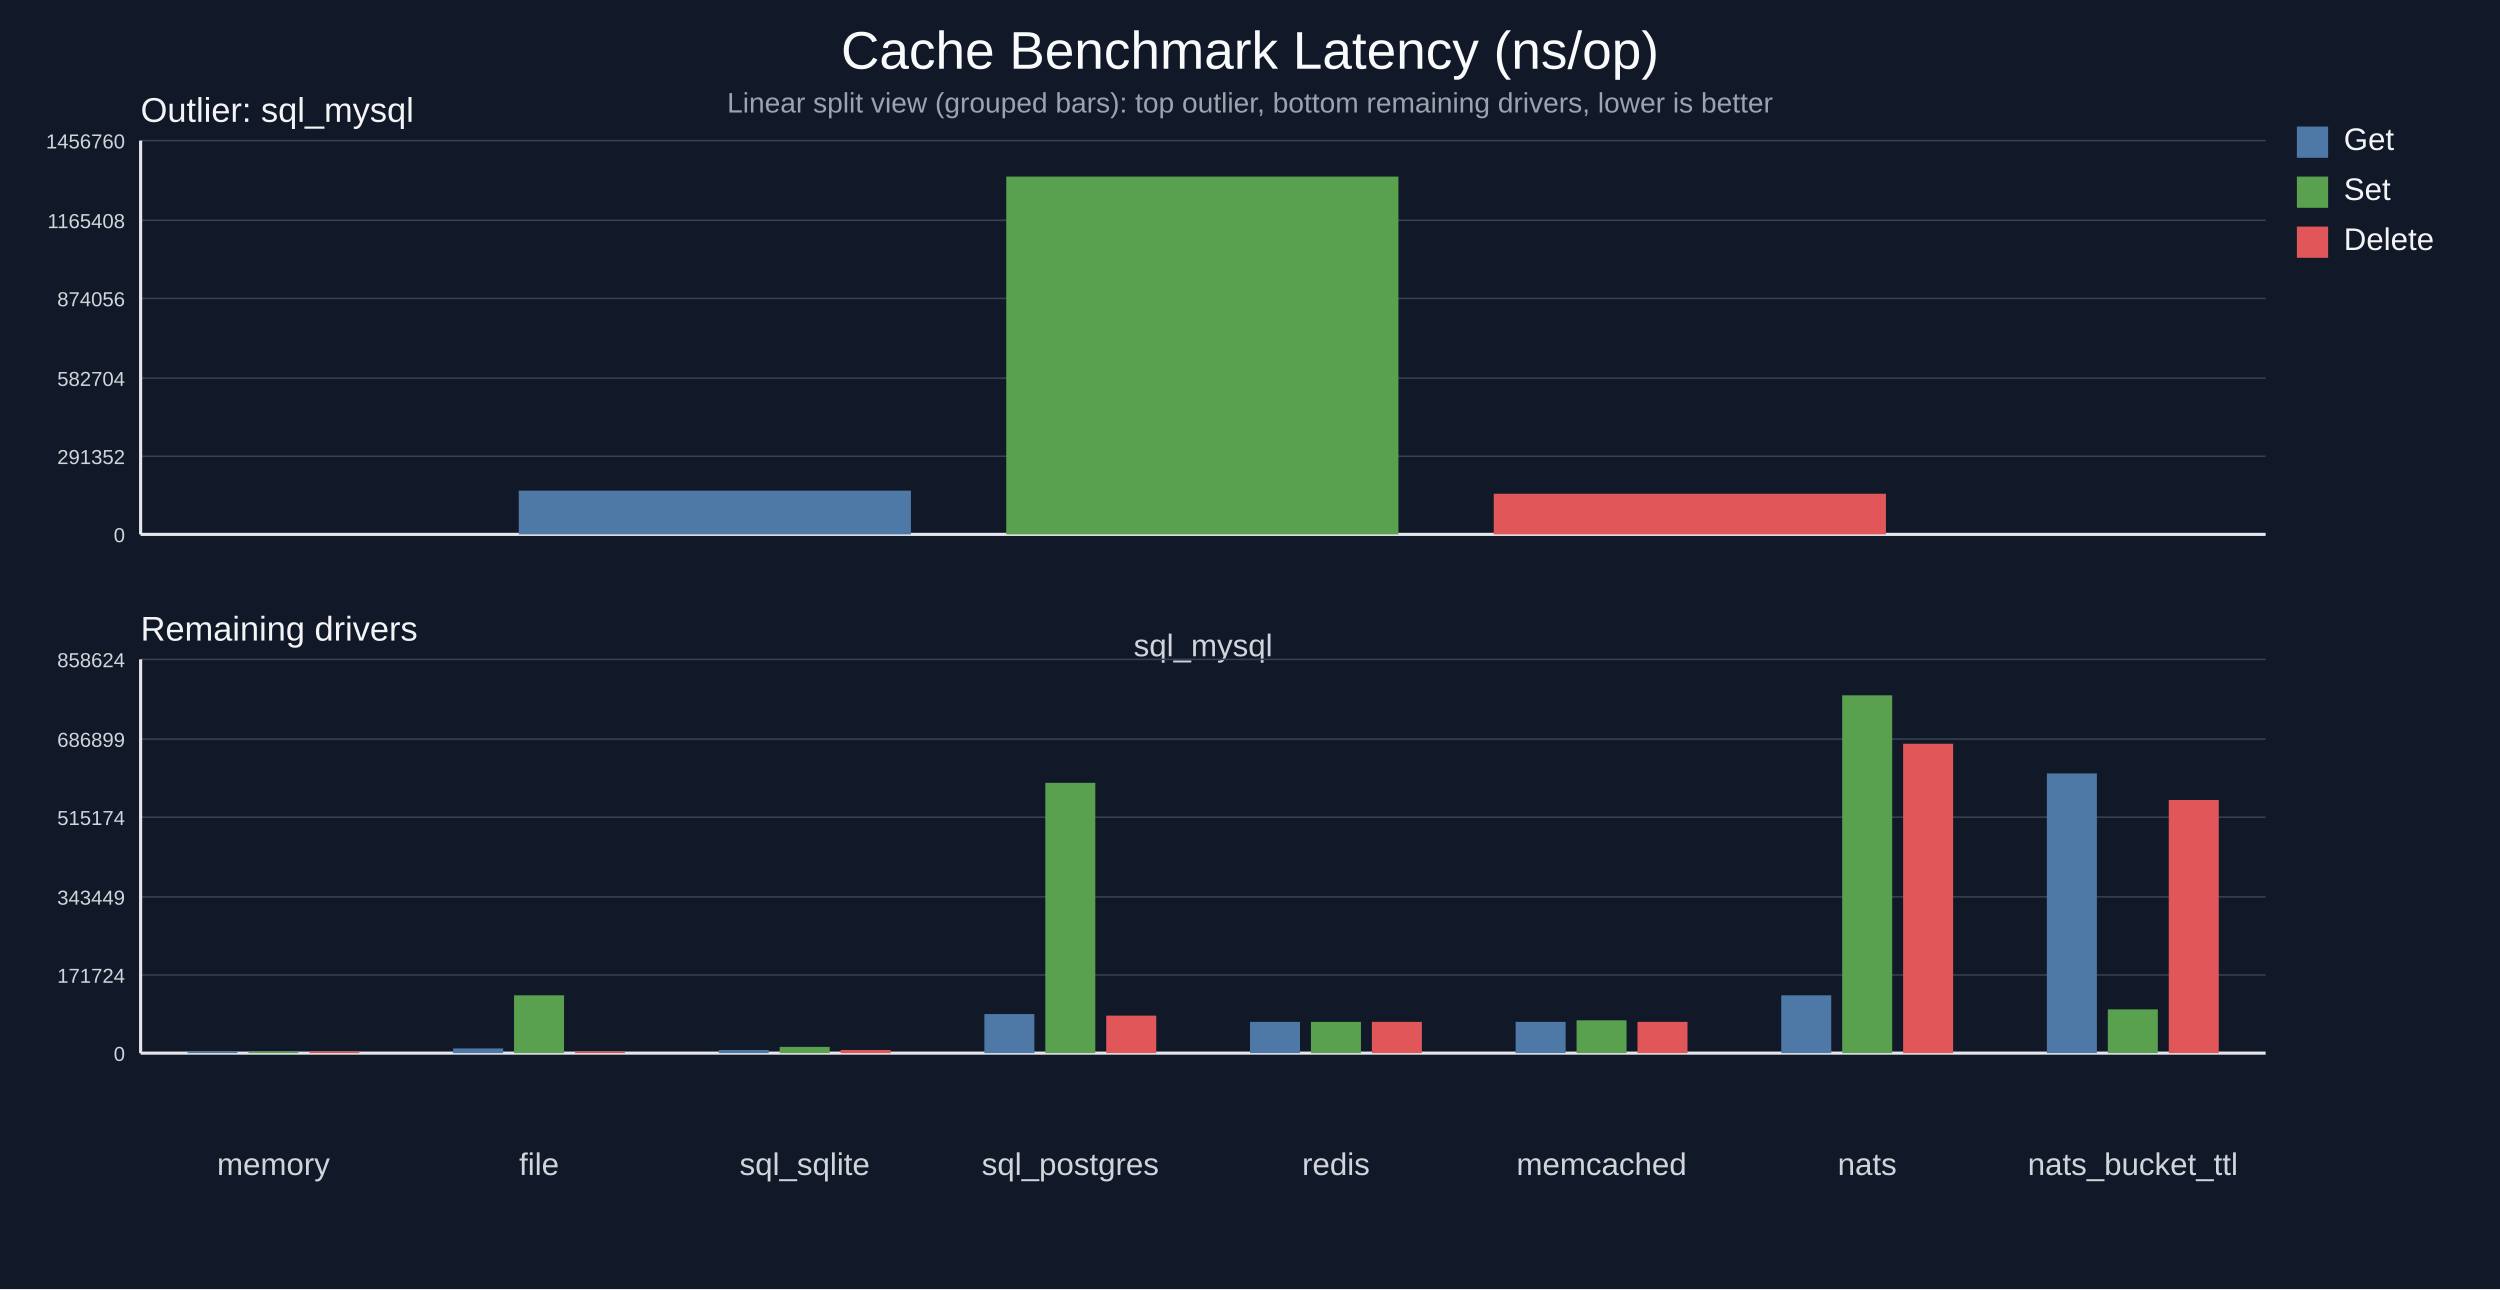
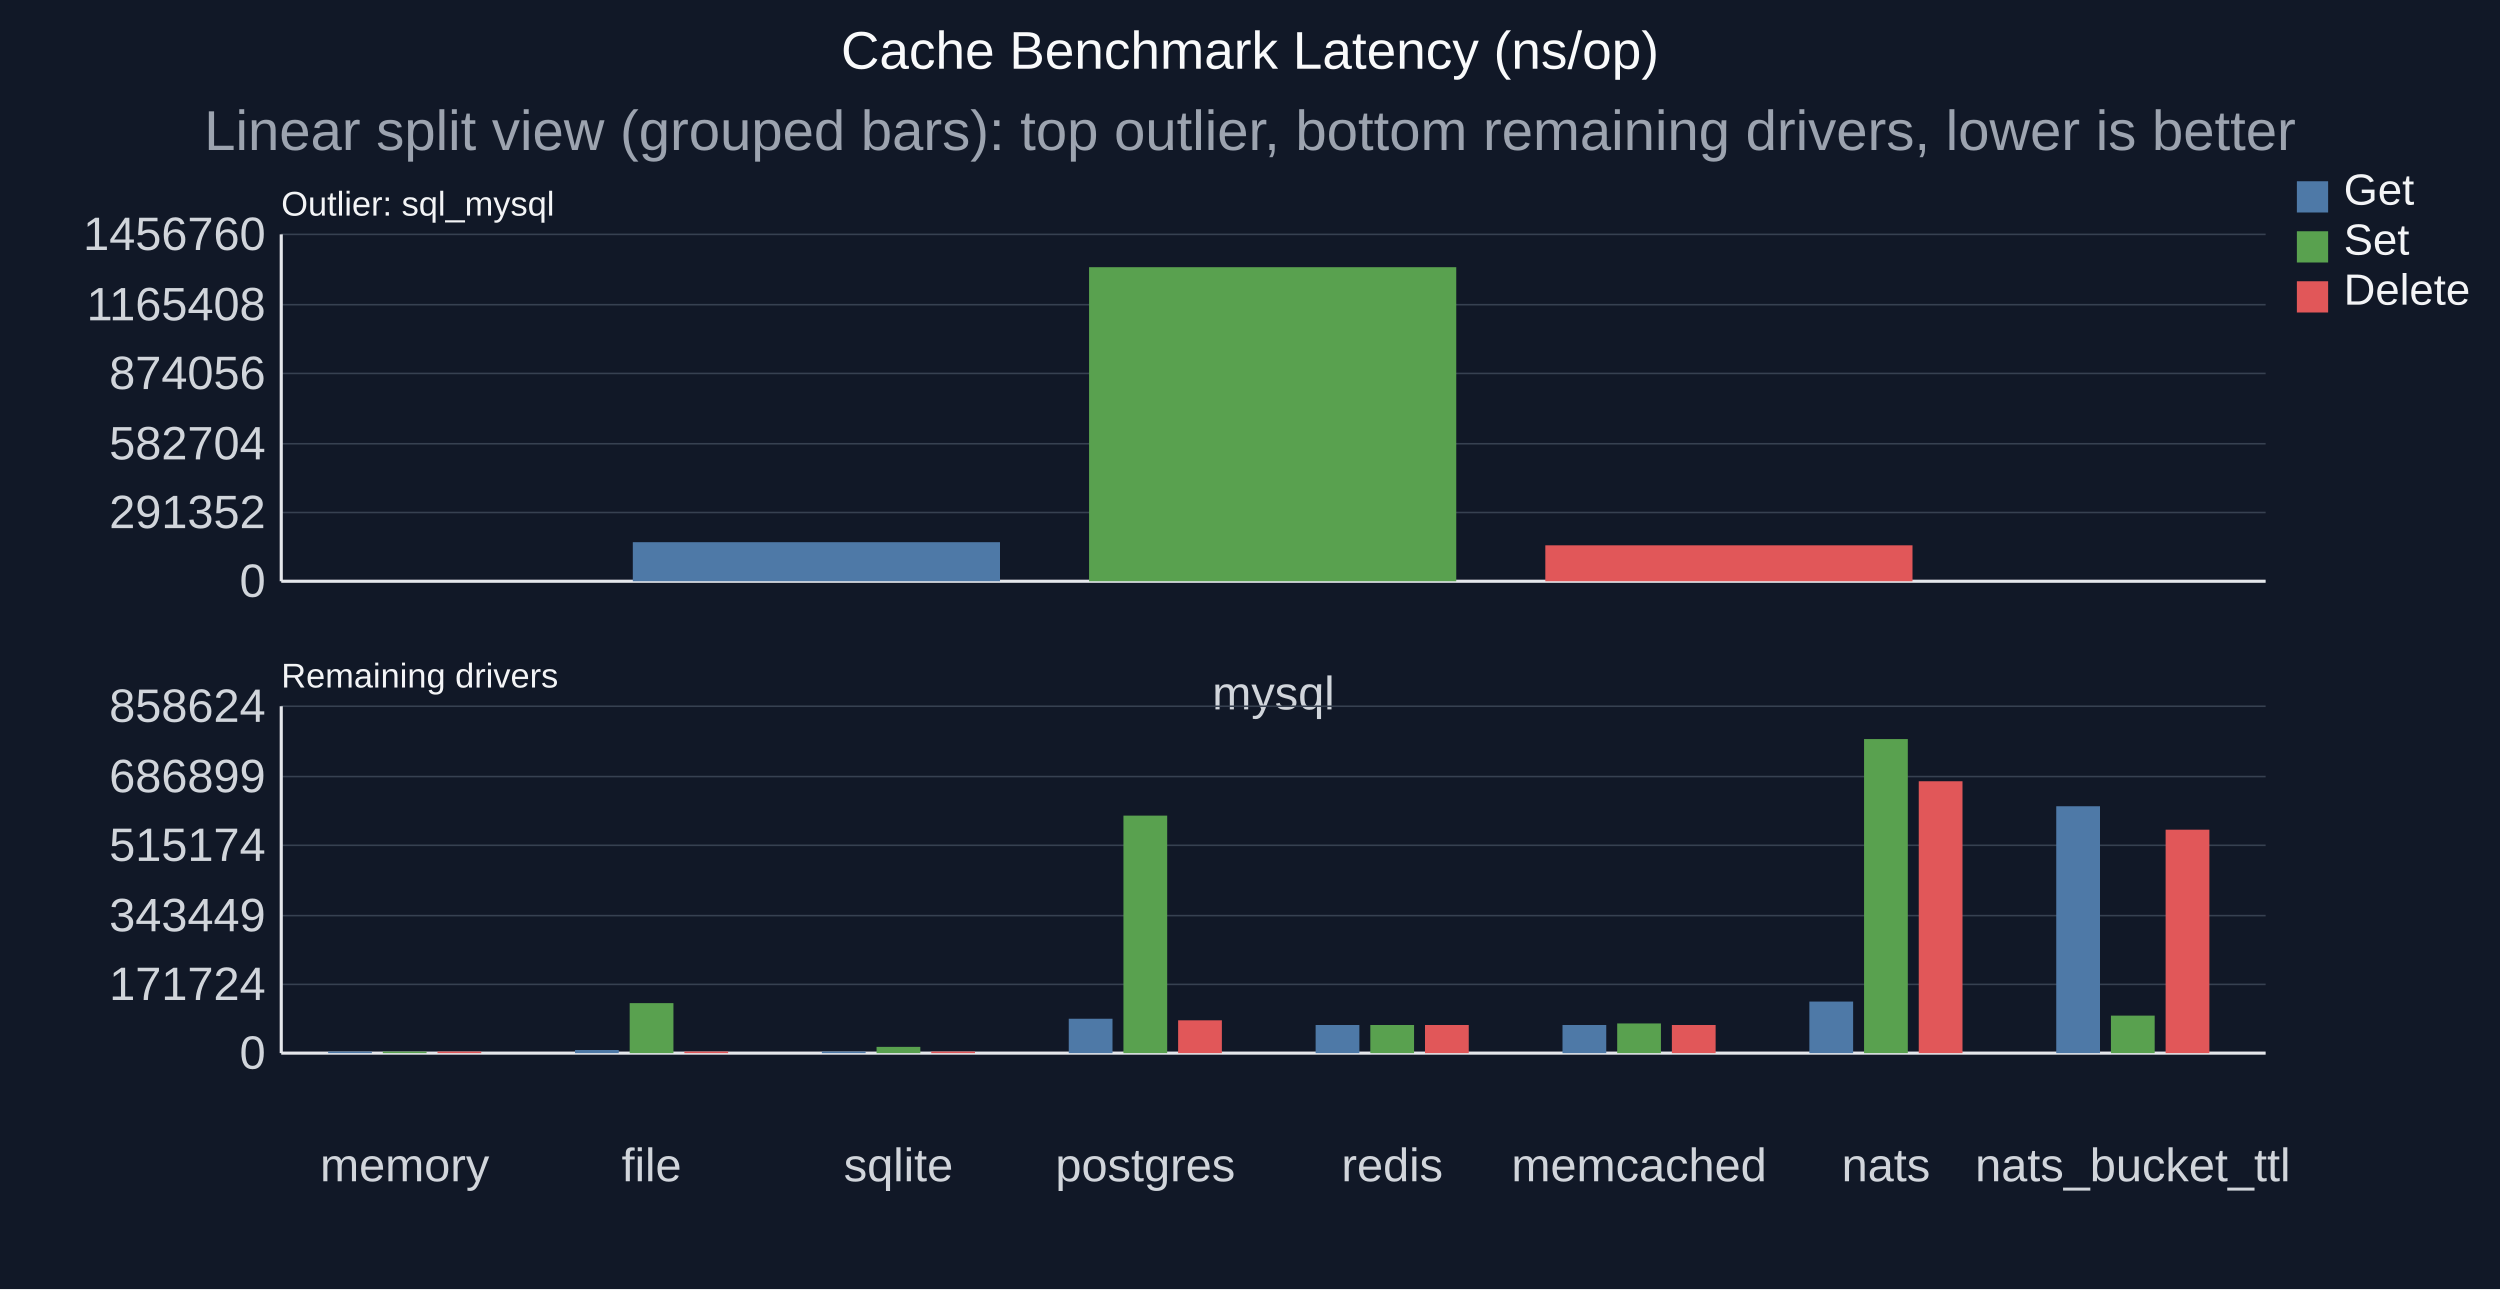
<svg xmlns="http://www.w3.org/2000/svg" width="1600" height="825" viewBox="0 0 1600 825">
  <rect width="100%" height="100%" fill="#111827" />
  <text x="800" y="44" text-anchor="middle" fill="#f9fafb" font-size="34" font-family="Arial, sans-serif">Cache Benchmark Latency (ns/op)</text>
-   <text x="800" y="72" text-anchor="middle" fill="#9ca3af" font-size="18" font-family="Arial, sans-serif">Linear split view (grouped bars): top outlier, bottom remaining drivers, lower is better</text>
-   <rect x="1470" y="81" width="20" height="20" fill="#4e79a7" />
-   <text x="1500" y="96" fill="#f3f4f6" font-size="20" font-family="Arial, sans-serif">Get</text>
-   <rect x="1470" y="113" width="20" height="20" fill="#59a14f" />
-   <text x="1500" y="128" fill="#f3f4f6" font-size="20" font-family="Arial, sans-serif">Set</text>
-   <rect x="1470" y="145" width="20" height="20" fill="#e15759" />
-   <text x="1500" y="160" fill="#f3f4f6" font-size="20" font-family="Arial, sans-serif">Delete</text>
-   <text x="90" y="78" fill="#f3f4f6" font-size="22" font-family="Arial, sans-serif">Outlier: sql_mysql</text>
-   <line x1="90" y1="342" x2="1450" y2="342" stroke="#374151" stroke-width="1" />
-   <text x="80" y="347" text-anchor="end" fill="#d1d5db" font-size="13" font-family="Arial, sans-serif">0</text>
-   <line x1="90" y1="292" x2="1450" y2="292" stroke="#374151" stroke-width="1" />
-   <text x="80" y="297" text-anchor="end" fill="#d1d5db" font-size="13" font-family="Arial, sans-serif">291352</text>
-   <line x1="90" y1="242" x2="1450" y2="242" stroke="#374151" stroke-width="1" />
-   <text x="80" y="247" text-anchor="end" fill="#d1d5db" font-size="13" font-family="Arial, sans-serif">582704</text>
-   <line x1="90" y1="191" x2="1450" y2="191" stroke="#374151" stroke-width="1" />
-   <text x="80" y="196" text-anchor="end" fill="#d1d5db" font-size="13" font-family="Arial, sans-serif">874056</text>
-   <line x1="90" y1="141" x2="1450" y2="141" stroke="#374151" stroke-width="1" />
-   <text x="80" y="146" text-anchor="end" fill="#d1d5db" font-size="13" font-family="Arial, sans-serif">1165408</text>
-   <line x1="90" y1="90" x2="1450" y2="90" stroke="#374151" stroke-width="1" />
-   <text x="80" y="95" text-anchor="end" fill="#d1d5db" font-size="13" font-family="Arial, sans-serif">1456760</text>
-   <line x1="90" y1="342" x2="1450" y2="342" stroke="#e5e7eb" stroke-width="2" />
-   <line x1="90" y1="342" x2="90" y2="90" stroke="#e5e7eb" stroke-width="2" />
-   <rect x="332" y="314" width="251" height="28" fill="#4e79a7" />
-   <rect x="644" y="113" width="251" height="229" fill="#59a14f" />
-   <rect x="956" y="316" width="251" height="26" fill="#e15759" />
-   <text x="770" y="420" text-anchor="middle" fill="#d1d5db" font-size="20" font-family="Arial, sans-serif">sql_mysql</text>
-   <text x="90" y="410" fill="#f3f4f6" font-size="22" font-family="Arial, sans-serif">Remaining drivers</text>
-   <line x1="90" y1="674" x2="1450" y2="674" stroke="#374151" stroke-width="1" />
-   <text x="80" y="679" text-anchor="end" fill="#d1d5db" font-size="13" font-family="Arial, sans-serif">0</text>
-   <line x1="90" y1="624" x2="1450" y2="624" stroke="#374151" stroke-width="1" />
-   <text x="80" y="629" text-anchor="end" fill="#d1d5db" font-size="13" font-family="Arial, sans-serif">171724</text>
-   <line x1="90" y1="574" x2="1450" y2="574" stroke="#374151" stroke-width="1" />
-   <text x="80" y="579" text-anchor="end" fill="#d1d5db" font-size="13" font-family="Arial, sans-serif">343449</text>
-   <line x1="90" y1="523" x2="1450" y2="523" stroke="#374151" stroke-width="1" />
-   <text x="80" y="528" text-anchor="end" fill="#d1d5db" font-size="13" font-family="Arial, sans-serif">515174</text>
-   <line x1="90" y1="473" x2="1450" y2="473" stroke="#374151" stroke-width="1" />
-   <text x="80" y="478" text-anchor="end" fill="#d1d5db" font-size="13" font-family="Arial, sans-serif">686899</text>
-   <line x1="90" y1="422" x2="1450" y2="422" stroke="#374151" stroke-width="1" />
-   <text x="80" y="427" text-anchor="end" fill="#d1d5db" font-size="13" font-family="Arial, sans-serif">858624</text>
-   <line x1="90" y1="674" x2="1450" y2="674" stroke="#e5e7eb" stroke-width="2" />
-   <line x1="90" y1="674" x2="90" y2="422" stroke="#e5e7eb" stroke-width="2" />
-   <rect x="120" y="673" width="32" height="1" fill="#4e79a7" />
-   <rect x="159" y="673" width="32" height="1" fill="#59a14f" />
-   <rect x="198" y="673" width="32" height="1" fill="#e15759" />
-   <text x="175" y="752" text-anchor="middle" fill="#d1d5db" font-size="20" font-family="Arial, sans-serif">memory</text>
-   <rect x="290" y="671" width="32" height="3" fill="#4e79a7" />
-   <rect x="329" y="637" width="32" height="37" fill="#59a14f" />
-   <rect x="368" y="673" width="32" height="1" fill="#e15759" />
-   <text x="345" y="752" text-anchor="middle" fill="#d1d5db" font-size="20" font-family="Arial, sans-serif">file</text>
-   <rect x="460" y="672" width="32" height="2" fill="#4e79a7" />
-   <rect x="499" y="670" width="32" height="4" fill="#59a14f" />
-   <rect x="538" y="672" width="32" height="2" fill="#e15759" />
-   <text x="515" y="752" text-anchor="middle" fill="#d1d5db" font-size="20" font-family="Arial, sans-serif">sql_sqlite</text>
-   <rect x="630" y="649" width="32" height="25" fill="#4e79a7" />
-   <rect x="669" y="501" width="32" height="173" fill="#59a14f" />
-   <rect x="708" y="650" width="32" height="24" fill="#e15759" />
-   <text x="685" y="752" text-anchor="middle" fill="#d1d5db" font-size="20" font-family="Arial, sans-serif">sql_postgres</text>
-   <rect x="800" y="654" width="32" height="20" fill="#4e79a7" />
-   <rect x="839" y="654" width="32" height="20" fill="#59a14f" />
-   <rect x="878" y="654" width="32" height="20" fill="#e15759" />
-   <text x="855" y="752" text-anchor="middle" fill="#d1d5db" font-size="20" font-family="Arial, sans-serif">redis</text>
-   <rect x="970" y="654" width="32" height="20" fill="#4e79a7" />
-   <rect x="1009" y="653" width="32" height="21" fill="#59a14f" />
-   <rect x="1048" y="654" width="32" height="20" fill="#e15759" />
-   <text x="1025" y="752" text-anchor="middle" fill="#d1d5db" font-size="20" font-family="Arial, sans-serif">memcached</text>
-   <rect x="1140" y="637" width="32" height="37" fill="#4e79a7" />
-   <rect x="1179" y="445" width="32" height="229" fill="#59a14f" />
-   <rect x="1218" y="476" width="32" height="198" fill="#e15759" />
-   <text x="1195" y="752" text-anchor="middle" fill="#d1d5db" font-size="20" font-family="Arial, sans-serif">nats</text>
-   <rect x="1310" y="495" width="32" height="179" fill="#4e79a7" />
-   <rect x="1349" y="646" width="32" height="28" fill="#59a14f" />
-   <rect x="1388" y="512" width="32" height="162" fill="#e15759" />
-   <text x="1365" y="752" text-anchor="middle" fill="#d1d5db" font-size="20" font-family="Arial, sans-serif">nats_bucket_ttl</text>
+   <text x="800" y="96" text-anchor="middle" fill="#9ca3af" font-size="36" font-family="Arial, sans-serif">Linear split view (grouped bars): top outlier, bottom remaining drivers, lower is better</text>
+   <rect x="1470" y="116" width="20" height="20" fill="#4e79a7" />
+   <text x="1500" y="131" fill="#f3f4f6" font-size="28" font-family="Arial, sans-serif">Get</text>
+   <rect x="1470" y="148" width="20" height="20" fill="#59a14f" />
+   <text x="1500" y="163" fill="#f3f4f6" font-size="28" font-family="Arial, sans-serif">Set</text>
+   <rect x="1470" y="180" width="20" height="20" fill="#e15759" />
+   <text x="1500" y="195" fill="#f3f4f6" font-size="28" font-family="Arial, sans-serif">Delete</text>
+   <text x="180" y="138" fill="#f3f4f6" font-size="22" font-family="Arial, sans-serif">Outlier: sql_mysql</text>
+   <line x1="180" y1="372" x2="1450" y2="372" stroke="#374151" stroke-width="1" />
+   <text x="170" y="382" text-anchor="end" fill="#d1d5db" font-size="30" font-family="Arial, sans-serif">0</text>
+   <line x1="180" y1="328" x2="1450" y2="328" stroke="#374151" stroke-width="1" />
+   <text x="170" y="338" text-anchor="end" fill="#d1d5db" font-size="30" font-family="Arial, sans-serif">291352</text>
+   <line x1="180" y1="284" x2="1450" y2="284" stroke="#374151" stroke-width="1" />
+   <text x="170" y="294" text-anchor="end" fill="#d1d5db" font-size="30" font-family="Arial, sans-serif">582704</text>
+   <line x1="180" y1="239" x2="1450" y2="239" stroke="#374151" stroke-width="1" />
+   <text x="170" y="249" text-anchor="end" fill="#d1d5db" font-size="30" font-family="Arial, sans-serif">874056</text>
+   <line x1="180" y1="195" x2="1450" y2="195" stroke="#374151" stroke-width="1" />
+   <text x="170" y="205" text-anchor="end" fill="#d1d5db" font-size="30" font-family="Arial, sans-serif">1165408</text>
+   <line x1="180" y1="150" x2="1450" y2="150" stroke="#374151" stroke-width="1" />
+   <text x="170" y="160" text-anchor="end" fill="#d1d5db" font-size="30" font-family="Arial, sans-serif">1456760</text>
+   <line x1="180" y1="372" x2="1450" y2="372" stroke="#e5e7eb" stroke-width="2" />
+   <line x1="180" y1="372" x2="180" y2="150" stroke="#e5e7eb" stroke-width="2" />
+   <rect x="405" y="347" width="235" height="25" fill="#4e79a7" />
+   <rect x="697" y="171" width="235" height="201" fill="#59a14f" />
+   <rect x="989" y="349" width="235" height="23" fill="#e15759" />
+   <text x="815" y="454" text-anchor="middle" fill="#d1d5db" font-size="30" font-family="Arial, sans-serif">mysql</text>
+   <text x="180" y="440" fill="#f3f4f6" font-size="22" font-family="Arial, sans-serif">Remaining drivers</text>
+   <line x1="180" y1="674" x2="1450" y2="674" stroke="#374151" stroke-width="1" />
+   <text x="170" y="684" text-anchor="end" fill="#d1d5db" font-size="30" font-family="Arial, sans-serif">0</text>
+   <line x1="180" y1="630" x2="1450" y2="630" stroke="#374151" stroke-width="1" />
+   <text x="170" y="640" text-anchor="end" fill="#d1d5db" font-size="30" font-family="Arial, sans-serif">171724</text>
+   <line x1="180" y1="586" x2="1450" y2="586" stroke="#374151" stroke-width="1" />
+   <text x="170" y="596" text-anchor="end" fill="#d1d5db" font-size="30" font-family="Arial, sans-serif">343449</text>
+   <line x1="180" y1="541" x2="1450" y2="541" stroke="#374151" stroke-width="1" />
+   <text x="170" y="551" text-anchor="end" fill="#d1d5db" font-size="30" font-family="Arial, sans-serif">515174</text>
+   <line x1="180" y1="497" x2="1450" y2="497" stroke="#374151" stroke-width="1" />
+   <text x="170" y="507" text-anchor="end" fill="#d1d5db" font-size="30" font-family="Arial, sans-serif">686899</text>
+   <line x1="180" y1="452" x2="1450" y2="452" stroke="#374151" stroke-width="1" />
+   <text x="170" y="462" text-anchor="end" fill="#d1d5db" font-size="30" font-family="Arial, sans-serif">858624</text>
+   <line x1="180" y1="674" x2="1450" y2="674" stroke="#e5e7eb" stroke-width="2" />
+   <line x1="180" y1="674" x2="180" y2="452" stroke="#e5e7eb" stroke-width="2" />
+   <rect x="210" y="673" width="28" height="1" fill="#4e79a7" />
+   <rect x="245" y="673" width="28" height="1" fill="#59a14f" />
+   <rect x="280" y="673" width="28" height="1" fill="#e15759" />
+   <text x="259" y="756" text-anchor="middle" fill="#d1d5db" font-size="30" font-family="Arial, sans-serif">memory</text>
+   <rect x="368" y="672" width="28" height="2" fill="#4e79a7" />
+   <rect x="403" y="642" width="28" height="32" fill="#59a14f" />
+   <rect x="438" y="673" width="28" height="1" fill="#e15759" />
+   <text x="417" y="756" text-anchor="middle" fill="#d1d5db" font-size="30" font-family="Arial, sans-serif">file</text>
+   <rect x="526" y="673" width="28" height="1" fill="#4e79a7" />
+   <rect x="561" y="670" width="28" height="4" fill="#59a14f" />
+   <rect x="596" y="673" width="28" height="1" fill="#e15759" />
+   <text x="575" y="756" text-anchor="middle" fill="#d1d5db" font-size="30" font-family="Arial, sans-serif">sqlite</text>
+   <rect x="684" y="652" width="28" height="22" fill="#4e79a7" />
+   <rect x="719" y="522" width="28" height="152" fill="#59a14f" />
+   <rect x="754" y="653" width="28" height="21" fill="#e15759" />
+   <text x="733" y="756" text-anchor="middle" fill="#d1d5db" font-size="30" font-family="Arial, sans-serif">postgres</text>
+   <rect x="842" y="656" width="28" height="18" fill="#4e79a7" />
+   <rect x="877" y="656" width="28" height="18" fill="#59a14f" />
+   <rect x="912" y="656" width="28" height="18" fill="#e15759" />
+   <text x="891" y="756" text-anchor="middle" fill="#d1d5db" font-size="30" font-family="Arial, sans-serif">redis</text>
+   <rect x="1000" y="656" width="28" height="18" fill="#4e79a7" />
+   <rect x="1035" y="655" width="28" height="19" fill="#59a14f" />
+   <rect x="1070" y="656" width="28" height="18" fill="#e15759" />
+   <text x="1049" y="756" text-anchor="middle" fill="#d1d5db" font-size="30" font-family="Arial, sans-serif">memcached</text>
+   <rect x="1158" y="641" width="28" height="33" fill="#4e79a7" />
+   <rect x="1193" y="473" width="28" height="201" fill="#59a14f" />
+   <rect x="1228" y="500" width="28" height="174" fill="#e15759" />
+   <text x="1207" y="756" text-anchor="middle" fill="#d1d5db" font-size="30" font-family="Arial, sans-serif">nats</text>
+   <rect x="1316" y="516" width="28" height="158" fill="#4e79a7" />
+   <rect x="1351" y="650" width="28" height="24" fill="#59a14f" />
+   <rect x="1386" y="531" width="28" height="143" fill="#e15759" />
+   <text x="1365" y="756" text-anchor="middle" fill="#d1d5db" font-size="30" font-family="Arial, sans-serif">nats_bucket_ttl</text>
</svg>
